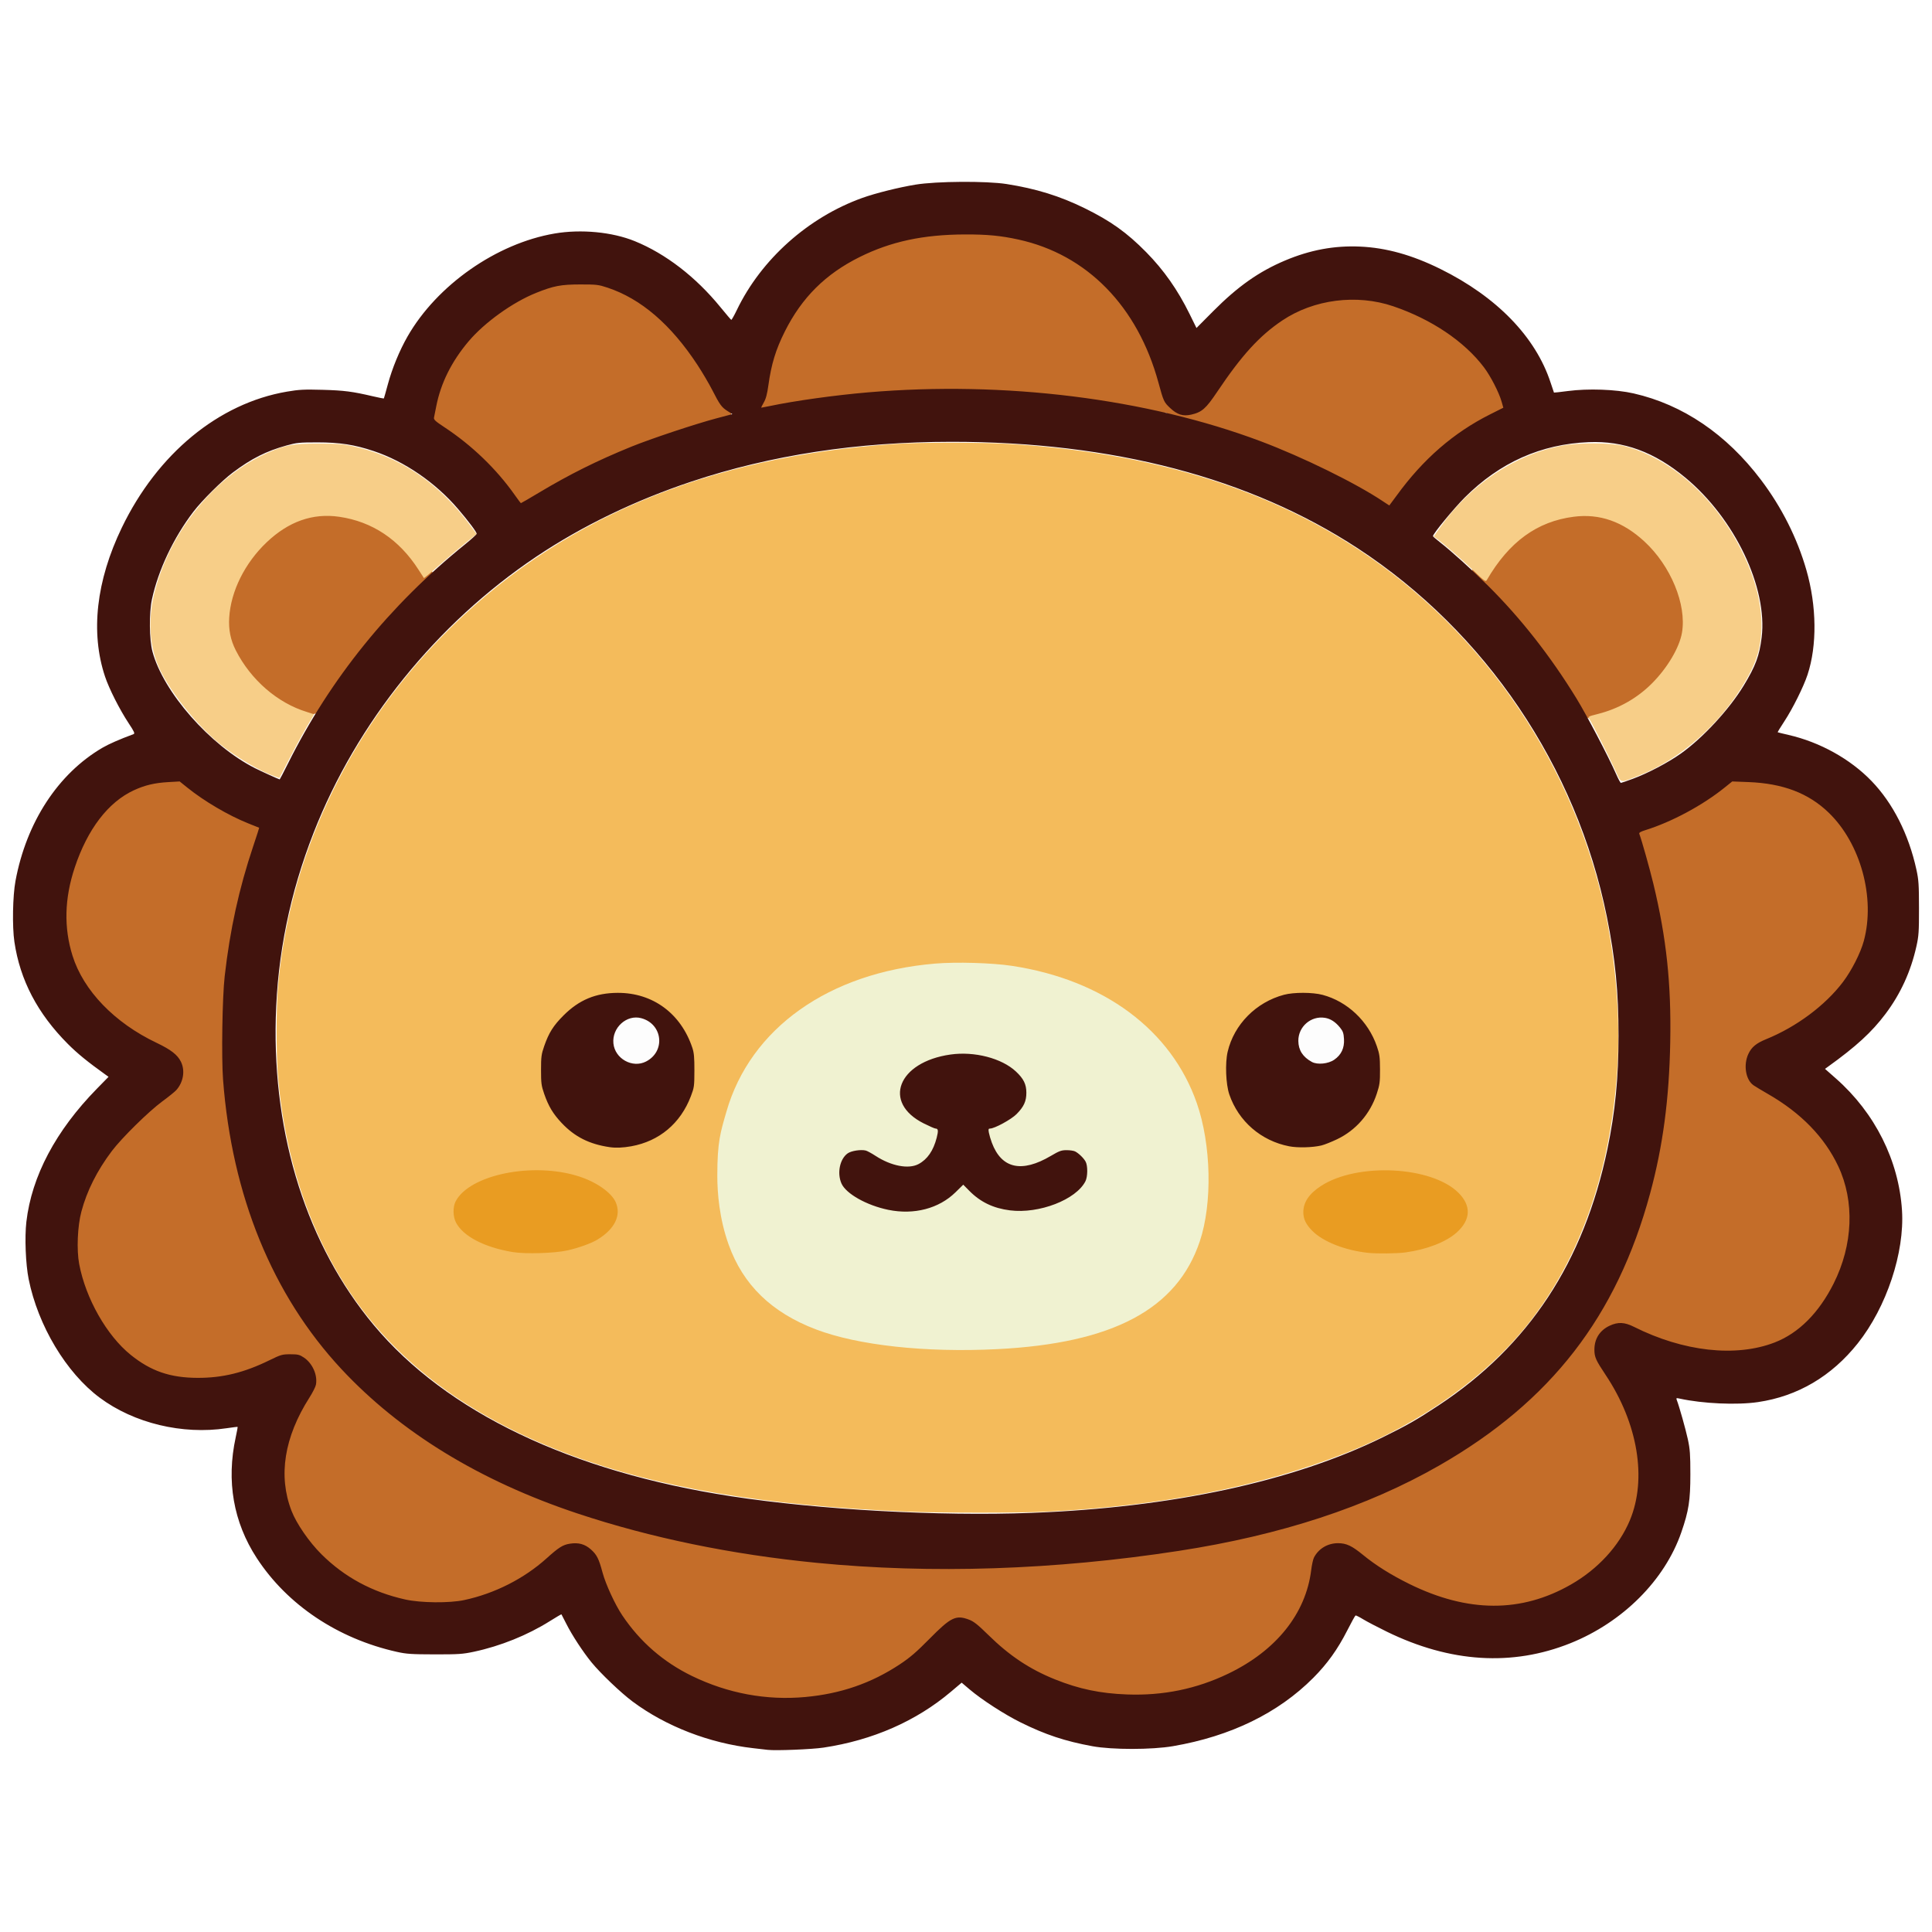
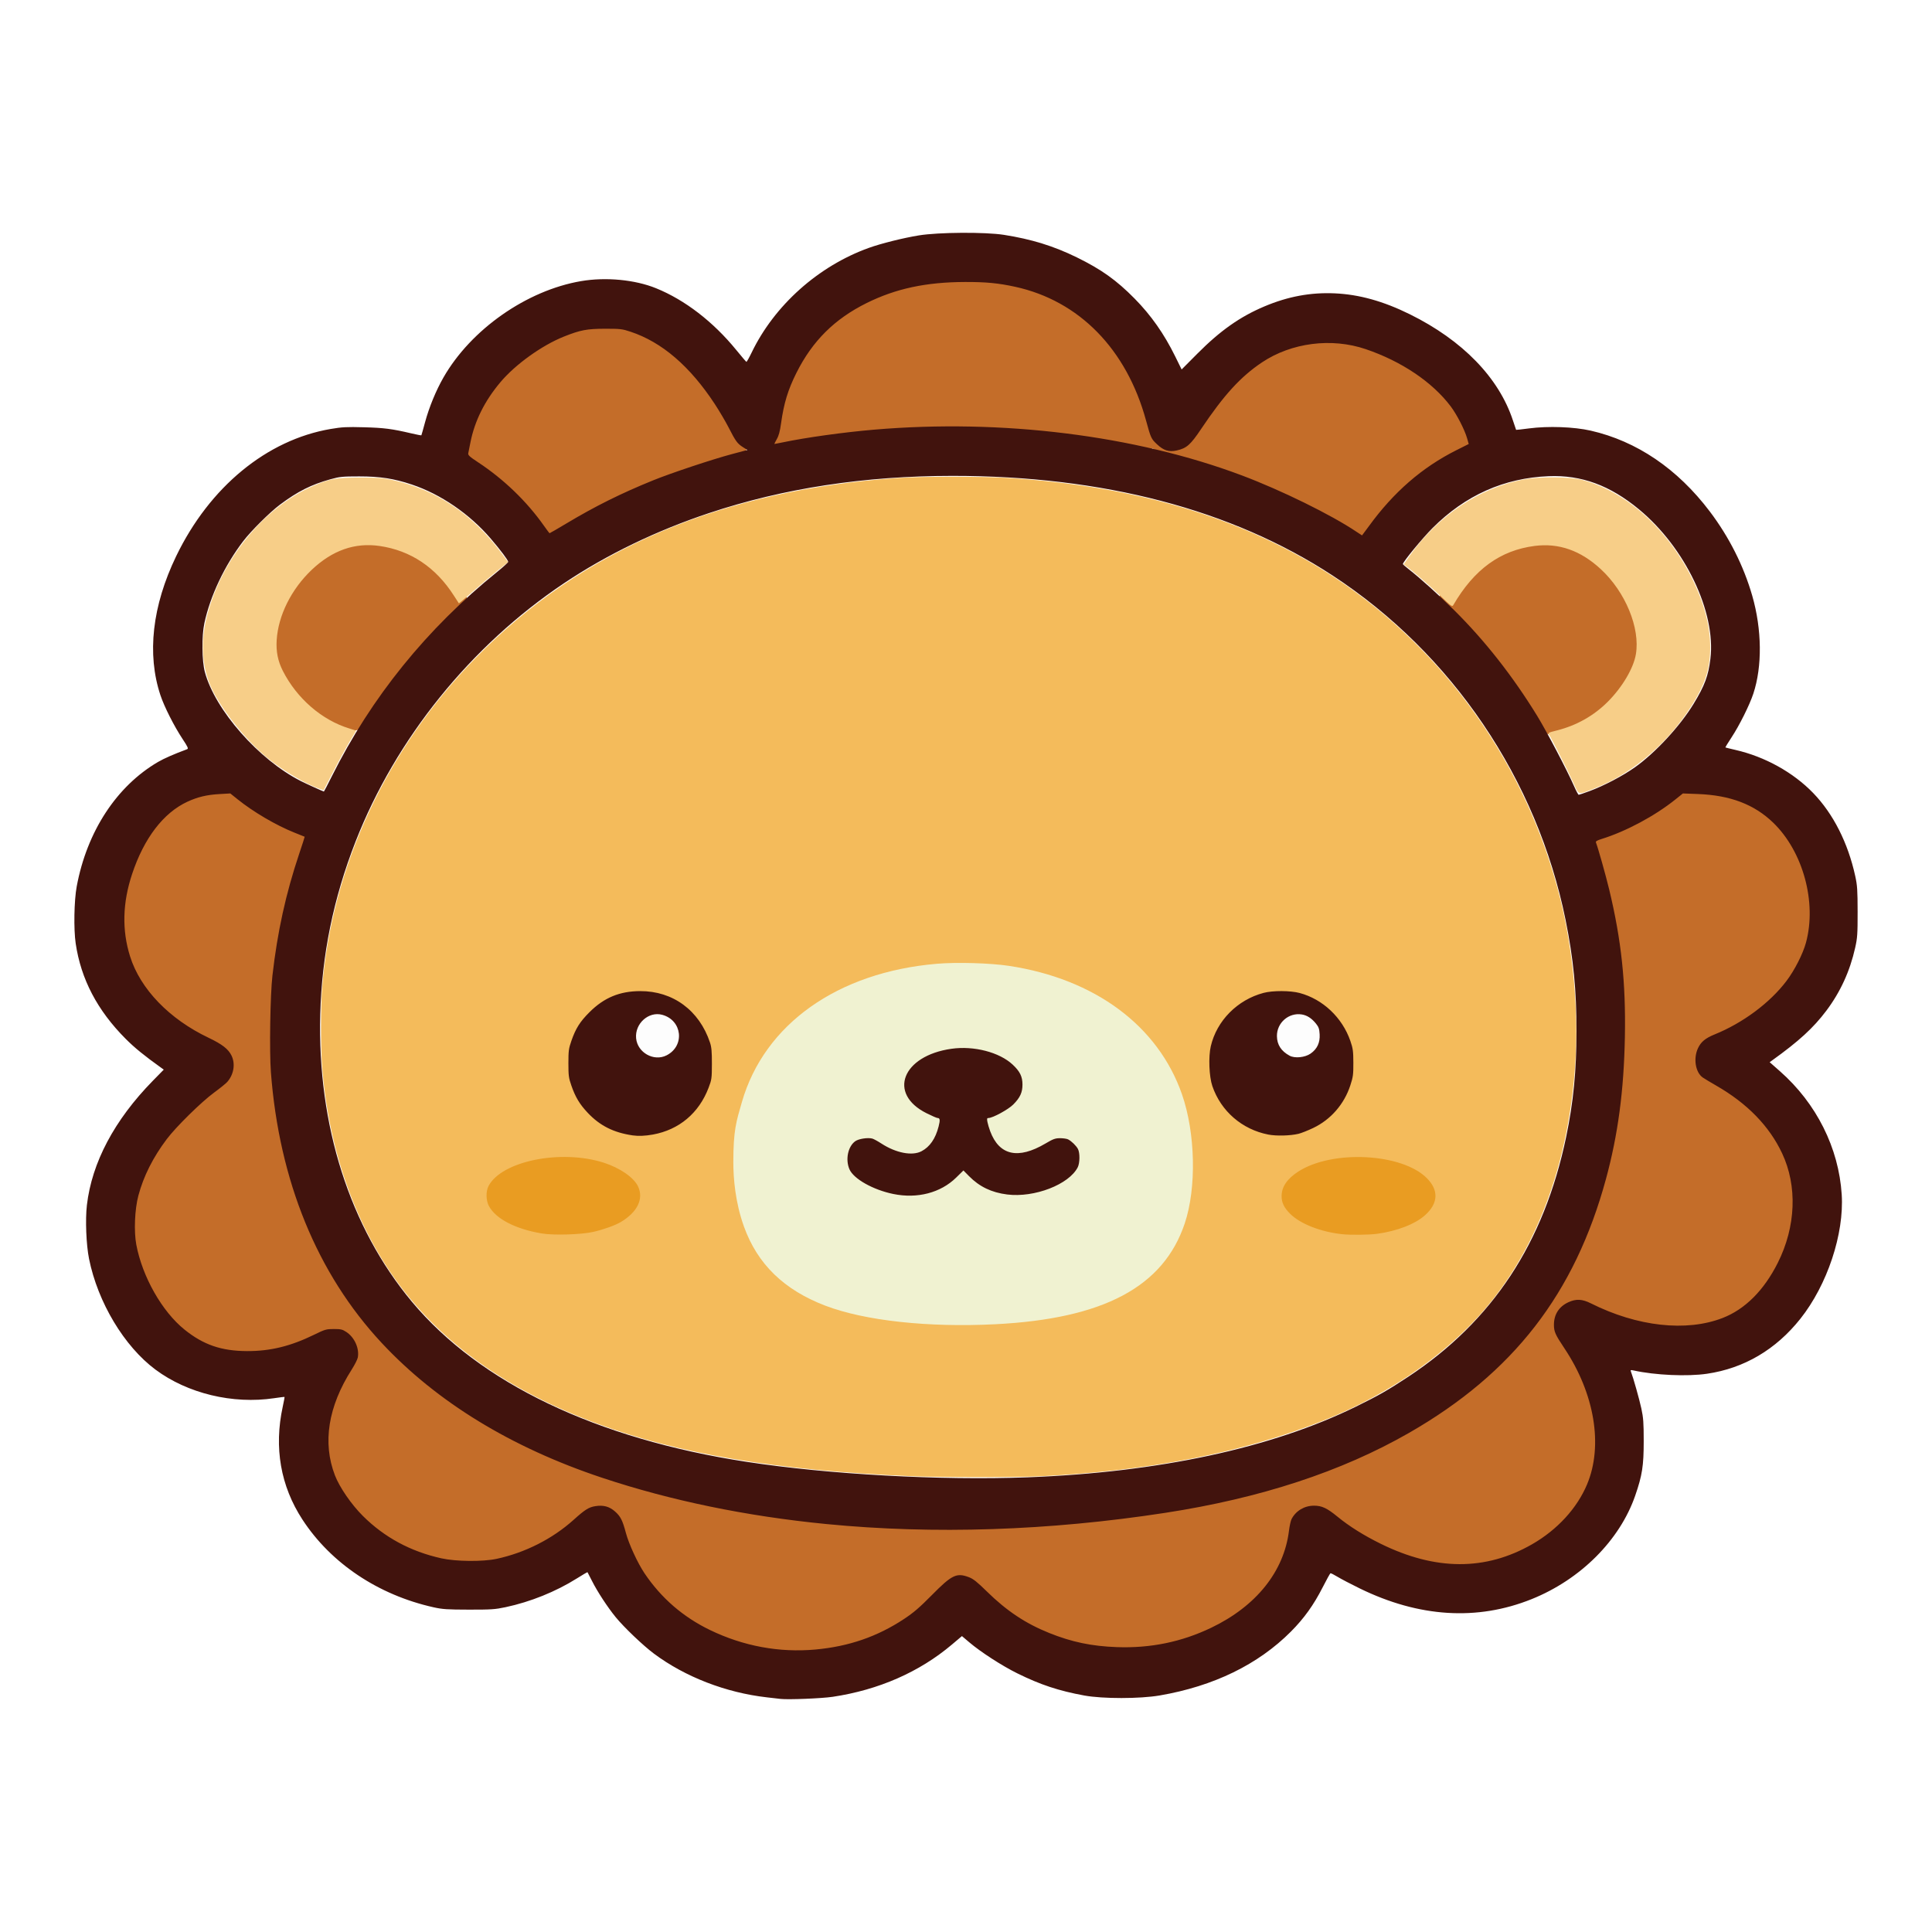
<svg xmlns="http://www.w3.org/2000/svg" width="1000" zoomAndPan="magnify" viewBox="0 0 750 750" height="1000" preserveAspectRatio="xMidYMid meet" version="1.0" id="svg6" xml:space="preserve">
  <defs id="defs3" />
-   <g id="g7" transform="matrix(0.5885269,0,0,0.5885269,158.2256,216.7336)">
+   <g id="g7" transform="matrix(0.5506222,0,0,0.550278,172.1872,227.0195)">
    <path style="fill:#fdfdfd" d="m 140.507,333.285 c -22.241,-16.778 5.975,-44.434 22.504,-27.061 21.059,22.135 1.944,45.504 -22.504,27.061 z m 454.098,0.402 c -18.883,-8.413 -1.733,-42.675 18.056,-30.394 18.746,11.634 -2.78,37.914 -18.056,30.394 z" id="path13" />
    <path style="fill:#f0f2d1" d="m 251.234,512.95 c -89.713,-45.922 -79.697,-194.174 30.694,-230.996 77.059,-29.688 151.523,-22.111 203.48,21.366 53.528,41.468 68.033,137.75 19.521,187.128 -43.341,41.22 -192.884,37.204 -253.694,22.503 z" id="path12" />
    <path style="fill:#f4bb5b" d="M 329.085,628.819 C 234.637,624.727 166.125,613.223 108.175,591.725 45.239,568.378 -1.998,534.666 -33.631,490.521 -63.107,449.387 -81.267,396.635 -85.643,339.434 -86.629,326.545 -86.637,297.451 -85.658,284.943 -78.947,199.22 -40.326,116.011 22.691,51.503 97.187,-24.756 197.198,-67.277 321.21,-75.415 c 17.047,-1.119 57.953,-1.121 76.125,-0.004 91.818,5.644 168.175,28.855 230.625,70.105 C 706.777,46.748 764.148,128.36 787.24,221.271 c 9.25,37.217 13.141,80.397 10.576,117.375 -4.595,66.243 -24.326,122.565 -57.938,165.375 -28.003,35.666 -71.458,66.615 -120.918,86.117 -56.508,22.282 -121.412,34.966 -198.297,38.754 -17.495,0.862 -70.984,0.819 -91.578,-0.073 z m 59.918,-107.178 c 76.27,-3.852 118.563,-26.376 133.552,-71.126 8.39,-25.051 7.557,-63.756 -1.962,-91.102 -16.82,-48.322 -61.408,-81.431 -122.009,-90.598 -13.113,-1.984 -36.728,-2.666 -50.817,-1.468 -69.953,5.948 -121.6,42.607 -137.43,97.549 -3.932,13.648 -6.048,19.777 -6.043,42.375 0.002,11.265 1.31,28.255 7.5,45.488 9.513,26.483 28.225,44.67 57.425,55.813 27.75,10.59 72.406,15.462 119.784,13.069 z M 167.065,305.086 c -24.64,-16.482 -51.197,16.336 -29.864,33.124 16.932,13.325 55.691,-15.848 29.864,-33.124 z m 446.229,-2.674 c -17.788,-8.647 -47.042,21.891 -22.311,33.857 27.674,13.39 40.13,-25.195 22.311,-33.857 z" id="path10" />
    <path style="fill:#e99c22" d="m 69.21,457.594 c -18.674,-3.142 -32.563,-10.397 -37.31,-19.488 -2.02,-3.868 -2.12,-10.24 -0.219,-13.908 9.176,-17.703 51.078,-26.205 81.324,-16.501 11.423,3.665 21.294,10.535 24.174,16.824 4.004,8.744 -0.506,18.006 -12.167,24.99 -3.961,2.373 -12.165,5.32 -19.427,6.98 -8.427,1.926 -27.959,2.518 -36.375,1.102 z m 564.375,0.532 c -15.206,-1.627 -29.634,-7.296 -36.772,-14.45 -4.22,-4.229 -5.978,-7.863 -5.978,-12.354 0,-6.562 3.815,-12.22 11.688,-17.335 23.943,-15.554 73.031,-13.089 90.674,4.554 8.546,8.546 8.123,17.785 -1.199,26.166 -6.982,6.278 -19.799,11.248 -33.905,13.149 -5.529,0.745 -18.709,0.89 -24.508,0.27 z" id="path9" />
    <path id="path8" style="fill:#c46d29" d="m 373.291,-219.633 c -71.118,-4.47 -152.678,49.591 -151.086,125.831 42.656,22.078 93.541,-26.788 141.669,-7.388 97.701,9.13 199.778,20.821 285.204,72.981 30.684,-38.231 130.095,-63.758 59.122,-112.977 -42.768,-39.396 -135.226,-46.65 -163.409,10.81 -24.247,45.508 -53.422,18.956 -56.275,-19.532 -21.448,-42.416 -67.766,-70.162 -115.225,-69.724 z m -260.713,33.027 C 64.387,-181.754 -3.299,-142.415 5.54,-87.053 36.138,-47.579 72.8,4.034 113.584,-42.649 c 37.285,-10.059 140.723,-32.63 82.823,-84.373 -19.362,-28.617 -46.13,-59.903 -83.829,-59.584 z m 387.285,90.43 c 8.942,3.997 -7.78,4.915 0,0 z m -551.084,62.428 c -63.229,-2.809 -99.437,95.248 -41.435,127.886 52.782,37.381 78.613,-50.794 112.538,-74.651 -6.049,-30.144 -43.419,-48.822 -71.104,-53.235 z m 825.963,0.34 C 726.643,-39.751 659.468,0.229 738.981,67.937 767.91,128.441 835.494,115.706 845.133,53.285 853.455,12.193 817.043,-33.778 774.742,-33.408 Z M 881.949,141.139 c -48.915,10.012 -101.618,35.597 -67.682,85.847 22.302,125.349 -7.643,292.131 -124.338,358.826 C 559.494,662.916 400.906,667.957 253.88,655.016 128.244,641.189 -10.943,595.643 -77.122,479.234 -128.342,387.117 -125.996,273.894 -92.688,176.152 c -31.453,-37.711 -103.185,-43.866 -125.879,6.429 -29.56,49.986 -4.265,110.172 41.717,139.287 49.871,30.633 -54.927,71.163 -47.067,120.287 -7.571,61.293 55.209,123.524 116.819,99.961 73.717,-36.476 1.15,58.225 25.906,88.612 28.024,69.07 129.1,83.664 179.863,31.522 47.017,-0.648 42.407,88.228 101.266,86.424 57.54,24.38 119.139,-3.703 162.335,-38.463 48.745,15.958 88.865,65.187 146.038,42.538 55.835,-1.902 83.845,-62.272 106.69,-91.685 49.354,16.755 99.668,59.479 152.27,23.373 52.516,-26.758 66.587,-102.054 27.106,-145.429 -6.706,-62.678 73.901,17.576 107.488,-16.58 56.612,-20.971 73.187,-101.582 31.686,-144.885 -35.36,-27.983 -55.285,-52.119 -4.169,-75.741 40.218,-22.351 50.335,-73.715 29.923,-112.914 -14.129,-28.814 -45.098,-48.466 -77.355,-47.749 z" />
    <path style="fill:#f7ce88" d="m 796.548,139.729 c -3.842,-8.484 -15.521,-31.573 -17.139,-33.883 -0.971,-1.386 -0.687,-1.544 5.631,-3.141 13.724,-3.469 25.896,-10.336 35.701,-20.141 10.25,-10.25 18.203,-23.685 19.87,-33.566 3.122,-18.51 -7.382,-44.002 -24.743,-60.049 -14.256,-13.178 -29.57,-18.557 -46.606,-16.373 -24.257,3.111 -42.705,16.535 -57.387,41.76 -0.763,1.31 -1.518,0.779 -8.629,-6.064 -7.348,-7.072 -19.425,-17.575 -24.239,-21.082 l -2.172,-1.582 4.189,-5.944 c 20.152,-28.596 49.526,-48.233 80.813,-54.025 10.97,-2.031 32.056,-1.89 40.5,0.271 33.238,8.506 64.766,38.43 81.415,77.273 8.252,19.253 11.032,37.537 8.188,53.848 -1.319,7.561 -4.126,14.747 -9.183,23.505 -16.461,28.509 -43.006,52.043 -71.045,62.985 -12.413,4.845 -11.104,5.172 -15.162,-3.79 z m -884.027,4.178 c -9.739,-3.38 -25.36,-12.561 -36.028,-21.174 -16.587,-13.392 -35.524,-37.675 -41.604,-53.349 -5.421,-13.976 -6.016,-30.556 -1.698,-47.333 10.367,-40.275 40.197,-76.806 75.011,-91.857 11.67,-5.045 16.051,-5.827 32.758,-5.845 12.708,-0.013 16.163,0.237 22.611,1.639 31.142,6.771 56.759,23.976 77.652,52.154 l 4.359,5.879 -7.386,5.895 C 34.134,-6.84 26.348,-0.255 20.896,4.552 15.443,9.359 10.889,13.175 10.776,13.032 10.663,12.889 9.058,10.409 7.209,7.521 -5.529,-12.366 -23.27,-24.209 -45.089,-27.391 c -17.461,-2.546 -33.406,3.074 -47.924,16.889 -14.333,13.64 -23.547,32.158 -24.639,49.523 -0.506,8.041 0.853,14.832 4.339,21.693 9.895,19.471 27.527,34.752 46.908,40.651 2.401,0.731 4.473,1.398 4.606,1.484 0.133,0.086 -0.575,1.453 -1.572,3.039 -3.536,5.62 -9.159,15.784 -15.125,27.336 l -6.044,11.703 z" id="path11" transform="translate(-6.0645391e-6)" />
    <path style="fill:#41130d" d="m 237.585,785.96 c -1.444,-0.169 -5.831,-0.673 -9.75,-1.121 -28.809,-3.29 -57.565,-14.434 -79.5,-30.809 -7.657,-5.716 -21.068,-18.514 -26.992,-25.759 -5.662,-6.924 -12.937,-18.05 -16.673,-25.5 -1.655,-3.3 -3.09,-6.093 -3.19,-6.206 -0.1,-0.113 -3.508,1.886 -7.575,4.442 -14.825,9.318 -32.641,16.502 -50.194,20.242 -7.355,1.567 -10.163,1.754 -25.875,1.727 C 2.584,722.949 -0.768,722.727 -7.047,721.324 -46.048,712.612 -79.376,690.305 -99.486,659.452 c -15.427,-23.668 -20.162,-50.803 -13.894,-79.624 0.801,-3.681 1.368,-6.779 1.262,-6.886 -0.106,-0.106 -3.395,0.287 -7.308,0.875 -29.137,4.375 -61.052,-3.315 -83.67,-20.16 -22.072,-16.438 -40.662,-47.46 -46.847,-78.176 -1.99,-9.883 -2.7,-27.635 -1.513,-37.835 3.502,-30.086 19.387,-60.07 46.489,-87.75 l 7.71,-7.875 -1.767,-1.266 c -12.044,-8.63 -18.752,-14.097 -25.058,-20.421 -20.009,-20.069 -31.555,-42.119 -35.274,-67.365 -1.484,-10.075 -1.119,-30.251 0.727,-40.182 7.202,-38.747 28.101,-70.744 57.374,-87.84 4.208,-2.458 11.269,-5.55 20.466,-8.962 1.049,-0.389 0.53,-1.557 -3.208,-7.215 -5.99,-9.065 -12.899,-22.728 -15.601,-30.854 -9.656,-29.037 -5.802,-63.099 11.105,-98.146 23.534,-48.783 63.882,-82.02 108.9,-89.706 8.018,-1.369 11.27,-1.535 23.553,-1.199 14.11,0.385 19.69,1.105 33.238,4.288 3.843,0.903 7.067,1.524 7.164,1.38 0.097,-0.144 1.265,-4.29 2.596,-9.213 2.868,-10.611 7.701,-22.371 12.99,-31.61 19.407,-33.904 58.662,-61.397 97.012,-67.946 17.447,-2.979 37.979,-1.025 52.875,5.032 20.348,8.274 40.239,23.59 56.463,43.475 3.702,4.537 6.941,8.334 7.197,8.438 0.256,0.103 1.916,-2.824 3.688,-6.505 16.083,-33.399 47.029,-61.066 82.639,-73.882 8.726,-3.141 24.136,-6.99 35.262,-8.81 13.822,-2.26 46.705,-2.473 60,-0.389 19.389,3.039 35.077,7.89 51.375,15.886 17.293,8.484 27.976,16.107 40.738,29.068 11.631,11.813 20.779,24.843 28.596,40.732 l 4.565,9.279 11.05,-11.118 c 16.19,-16.29 30.113,-26.108 47.324,-33.373 16.592,-7.003 32.528,-9.967 49.526,-9.211 17.227,0.766 34.258,5.508 52.95,14.74 37.232,18.391 62.886,44.847 72.746,75.019 1.146,3.506 2.14,6.45 2.21,6.542 0.07,0.092 4.158,-0.365 9.085,-1.014 13.49,-1.778 31.683,-1.125 43.458,1.559 32.522,7.414 61.256,26.922 84.015,57.038 13.635,18.043 23.869,38.365 29.926,59.427 6.852,23.828 7.139,49.828 0.762,69.124 -2.632,7.962 -9.814,22.392 -15.292,30.72 -2.54,3.862 -4.515,7.101 -4.389,7.199 0.126,0.098 3.335,0.889 7.131,1.76 20.742,4.756 40.71,15.842 54.776,30.411 14.139,14.645 24.493,35.093 29.613,58.486 1.457,6.655 1.671,9.862 1.689,25.248 0.018,15.756 -0.165,18.45 -1.723,25.41 -3.706,16.55 -10.446,31.26 -20.372,44.459 -9.083,12.078 -19.332,21.478 -38.147,34.99 l -1.763,1.266 7.233,6.375 c 25.747,22.694 41.464,54.081 43.564,87 1.774,27.806 -10.188,63.765 -29.157,87.646 -17.275,21.749 -39.653,34.932 -65.824,38.778 -13.938,2.048 -36.453,1.043 -51.714,-2.309 -2.159,-0.474 -2.367,-0.379 -1.887,0.864 1.629,4.22 5.876,19.281 7.319,25.949 1.416,6.545 1.665,10 1.665,23.073 0,17.357 -1.053,24.114 -5.98,38.361 -10.909,31.546 -38.574,59.215 -73.071,73.081 -38.356,15.418 -79.354,12.859 -121.122,-7.56 -6.188,-3.025 -13.247,-6.72 -15.688,-8.212 -2.441,-1.492 -4.685,-2.618 -4.987,-2.504 -0.302,0.115 -2.781,4.596 -5.509,9.958 -6.307,12.398 -13.114,21.893 -22.343,31.168 -23.169,23.282 -54.518,38.555 -92.546,45.088 -14.012,2.407 -40.153,2.423 -53.177,0.032 -17.988,-3.301 -30.964,-7.6 -47.233,-15.648 -10.762,-5.324 -25.687,-14.971 -33.761,-21.822 l -5.243,-4.449 -7.048,5.96 c -22.974,19.427 -51.637,31.999 -84.09,36.883 -7.624,1.147 -31.409,2.105 -36.75,1.479 z m 24.75,-34.859 c 23.367,-2.14 43.49,-9.085 62.225,-21.475 6.813,-4.506 10.985,-8.085 19.641,-16.855 14.233,-14.418 17.479,-15.983 26.25,-12.65 3.022,1.148 5.808,3.369 12.571,10.019 13.948,13.716 27.295,22.608 44.023,29.329 15.854,6.37 29.852,9.299 47.54,9.947 23.813,0.872 45.762,-3.633 66.697,-13.692 31.677,-15.219 51.219,-39.629 54.751,-68.386 0.418,-3.401 1.241,-7.113 1.83,-8.25 3.036,-5.859 9.055,-9.447 15.847,-9.447 5.513,0 9.149,1.704 16.5,7.735 8.332,6.835 18.624,13.287 30.577,19.169 38.589,18.989 73.791,19.115 106.53,0.383 17.858,-10.218 31.857,-25.47 38.92,-42.408 11.402,-27.339 5.27,-64.031 -16.028,-95.924 -6.428,-9.626 -7.374,-11.751 -7.374,-16.571 0,-7.246 3.538,-12.802 10.094,-15.856 5.489,-2.556 9.791,-2.353 15.987,0.754 32.658,16.379 67.23,20.224 92.812,10.321 15.832,-6.128 29.184,-19.479 38.941,-38.94 12.781,-25.491 13.901,-54.156 3.02,-77.281 -9.038,-19.209 -24.595,-35.191 -46.48,-47.751 -4.125,-2.367 -8.399,-4.942 -9.498,-5.722 -5.111,-3.625 -6.687,-13.4 -3.325,-20.62 2.098,-4.505 5.206,-7.083 11.746,-9.74 19.945,-8.104 38.93,-22.237 50.631,-37.689 5.754,-7.598 11.635,-19.167 13.781,-27.108 7.702,-28.499 -2.102,-64.296 -23.18,-84.634 -13.343,-12.875 -30.236,-19.301 -53.008,-20.165 l -10.603,-0.402 -5.147,4.136 c -14.603,11.735 -34.905,22.62 -52.234,28.007 -3.158,0.982 -4.224,1.642 -3.922,2.429 1.57,4.092 6.84,22.807 9.329,33.129 8.592,35.638 11.793,65.733 11.079,104.16 -0.701,37.692 -4.832,68.753 -13.297,99.957 -21.982,81.039 -65.446,137.14 -138.901,179.285 -47.664,27.348 -104.756,46.078 -171.951,56.414 -82.03,12.618 -163.042,15.293 -238.837,7.888 -56.203,-5.491 -109.62,-16.517 -157.913,-32.594 C 47.701,608.614 -4.81,576.481 -43.67,534.771 -89.109,486 -115.901,420.481 -121.719,343.903 c -1.126,-14.825 -0.501,-54.411 1.078,-68.257 3.519,-30.851 9.435,-57.794 18.853,-85.863 2.212,-6.593 3.961,-12.015 3.885,-12.048 -0.075,-0.033 -3.343,-1.345 -7.262,-2.916 -13.001,-5.211 -28.881,-14.53 -40.025,-23.489 l -5.15,-4.14 -7.6,0.433 c -8.931,0.509 -15.36,2.038 -22.6,5.376 -16.933,7.807 -30.615,25.692 -39.031,51.022 -6.767,20.365 -7.244,39.613 -1.44,58.125 7.208,22.995 27.668,44.222 55.312,57.385 9.602,4.572 13.977,7.972 16.219,12.604 2.834,5.854 1.602,13.359 -3.056,18.614 -0.964,1.088 -5.128,4.452 -9.253,7.477 -8.985,6.589 -26.779,24.101 -33.346,32.818 -9.707,12.885 -16.376,26.155 -20.026,39.852 -2.57,9.645 -3.224,25.245 -1.452,34.637 4.281,22.691 18.173,47.163 34.008,59.911 13.328,10.729 25.983,15.078 44.066,15.142 16.44,0.058 30.64,-3.413 47.325,-11.569 7.685,-3.756 8.515,-3.996 13.855,-3.996 4.965,0 6.079,0.264 8.853,2.1 5.765,3.815 9.246,11.602 8.046,17.999 -0.256,1.366 -2.175,5.165 -4.264,8.443 -16.67,26.152 -20.721,51.684 -11.851,74.692 3.257,8.448 11.591,20.558 19.706,28.632 15.191,15.115 33.554,25.039 55.296,29.884 10.277,2.29 29.132,2.479 38.91,0.39 20.068,-4.287 39.472,-14.118 54.375,-27.55 8.021,-7.23 10.684,-8.904 15.324,-9.638 5.648,-0.893 9.839,0.234 13.783,3.706 3.97,3.495 5.329,6.167 7.752,15.248 2.065,7.739 8.268,21.203 13.052,28.326 11.727,17.463 27.144,30.856 46.09,40.041 23.636,11.458 49.018,16.155 74.625,13.81 z m 149.25,-121.466 c 92.507,-3.498 172.355,-20.697 231.789,-49.926 15.968,-7.853 22.42,-11.542 36.711,-20.988 59.445,-39.291 95.725,-94.403 111.346,-169.145 5.103,-24.417 7.287,-46.693 7.309,-74.555 0.023,-28.98 -2.146,-51.138 -7.693,-78.572 C 770.996,137.265 710.995,48.53 626.693,-6.615 555.55,-53.153 464.969,-76.89 358.71,-76.841 c -61.973,0.028 -119.04,8.754 -171.445,26.216 -37.258,12.414 -72.133,29.287 -102.305,49.497 C 19.189,42.925 -33.628,108.421 -62.03,181.146 c -15.598,39.941 -23.803,80.091 -24.906,121.875 -2.067,78.341 20.857,150.278 64.596,202.711 47.904,57.425 129.93,96.701 235.925,112.964 57.979,8.896 136.826,13.252 198,10.939 z m -94.5,-199.88 c -14.235,-2.921 -27.892,-10.598 -30.883,-17.36 -3.029,-6.847 -1.118,-16.188 4.066,-19.879 2.382,-1.696 8.727,-2.684 11.97,-1.864 0.947,0.24 3.852,1.822 6.456,3.516 10.281,6.69 21.695,8.885 28.266,5.435 5.868,-3.081 9.854,-8.851 12.059,-17.459 1.178,-4.6 0.997,-5.998 -0.777,-5.998 -0.552,0 -4.05,-1.525 -7.773,-3.389 -27.488,-13.76 -17.112,-40.514 17.623,-45.444 15.801,-2.242 33.788,2.419 43.159,11.185 5.095,4.766 6.89,8.415 6.897,14.022 0.007,5.618 -1.68,9.281 -6.503,14.123 -3.519,3.533 -14.476,9.502 -17.441,9.502 -1.074,0 -1.201,0.452 -0.769,2.751 0.284,1.513 1.164,4.483 1.956,6.599 6.394,17.09 19.682,20.047 38.943,8.666 5.5,-3.25 6.92,-3.766 10.362,-3.766 2.194,0 4.726,0.379 5.627,0.842 2.422,1.244 5.751,4.503 6.955,6.809 1.428,2.733 1.345,9.852 -0.149,12.824 -6.123,12.18 -30.582,21.64 -49.742,19.237 -11.045,-1.385 -19.562,-5.476 -26.897,-12.921 l -3.971,-4.03 -5.123,5.032 c -10.942,10.748 -27.383,15.039 -44.311,11.566 z m -183.75,-41.337 c -13.447,-1.963 -23.076,-6.805 -31.688,-15.934 -5.695,-6.037 -8.691,-11.025 -11.539,-19.213 -1.868,-5.371 -2.087,-7.023 -2.087,-15.75 0,-8.727 0.219,-10.379 2.087,-15.75 3.078,-8.848 6.044,-13.551 12.798,-20.291 10.252,-10.231 21.203,-14.789 35.679,-14.847 23.126,-0.093 41.692,13.577 49.251,36.263 1.086,3.26 1.369,6.405 1.348,15 -0.025,10.314 -0.146,11.189 -2.346,16.956 -6.826,17.89 -20.792,29.622 -39.253,32.971 -5.392,0.978 -10.238,1.181 -14.25,0.595 z m 23.913,-56.478 c 13.049,-6.657 11.075,-24.778 -3.117,-28.599 -9.593,-2.583 -19.368,6.245 -18.373,16.594 0.973,10.123 12.527,16.578 21.49,12.005 z m 424.212,55.894 c -18.507,-3.607 -33.391,-16.508 -39.442,-34.188 -2.292,-6.697 -2.839,-20.688 -1.1,-28.125 4.216,-18.029 18.721,-32.711 37.167,-37.622 6.486,-1.727 18.916,-1.692 25.5,0.071 16.35,4.379 30.028,17.32 35.725,33.801 1.822,5.27 2.079,7.141 2.112,15.375 0.034,8.381 -0.193,10.079 -2.139,16.016 -4.359,13.299 -13.785,24.117 -26.156,30.021 -3.805,1.816 -8.482,3.67 -10.393,4.121 -5.888,1.389 -15.623,1.632 -21.274,0.53 z m 29.797,-57.108 c 4.637,-3.222 6.746,-7.706 6.405,-13.615 -0.222,-3.843 -0.67,-5.157 -2.555,-7.5 -3.067,-3.811 -6.301,-5.908 -10.027,-6.504 -9.229,-1.476 -17.649,5.867 -17.533,15.289 0.074,6.068 2.978,10.563 8.914,13.798 3.671,2.001 10.827,1.291 14.797,-1.468 z M 808.18,145.443 c 10.025,-3.722 23.152,-10.623 31.644,-16.635 14.508,-10.272 31.857,-29.032 41.491,-44.866 7.803,-12.826 10.383,-19.748 11.84,-31.766 3.981,-32.844 -17.784,-78.419 -50.32,-105.369 -20.496,-16.977 -40.614,-24.369 -63.75,-23.424 -31.472,1.286 -58.609,13.405 -81.764,36.513 -7.095,7.08 -20.986,23.957 -20.986,25.495 0,0.22 1.941,1.91 4.312,3.757 7.757,6.039 21.361,18.328 32.062,28.962 21.587,21.452 41.061,46.263 58.208,74.16 6.775,11.022 21.208,38.55 26.247,50.062 1.399,3.196 2.812,5.812 3.14,5.812 0.327,4.5e-4 3.871,-1.216 7.875,-2.702 z M -78.835,135.209 C -50.892,79.29 -11.904,31.054 37.897,-9.212 c 4.228,-3.419 7.688,-6.551 7.688,-6.961 0,-1.105 -5.457,-8.365 -12.314,-16.381 -14.869,-17.384 -35.325,-31.412 -55.69,-38.193 -12.703,-4.229 -22.307,-5.712 -36.996,-5.712 -11.977,-1.33e-4 -13.765,0.178 -20.436,2.034 -13.43,3.737 -23.034,8.576 -35.439,17.859 -7.223,5.404 -20.358,18.465 -25.984,25.837 -13.073,17.128 -23.165,38.447 -27.34,57.75 -1.955,9.039 -1.786,26.576 0.331,34.5 7.159,26.789 38.01,61.879 67.618,76.908 3.764,1.91 15.214,7.119 16.307,7.417 0.1,0.027 2.586,-4.76 5.523,-10.638 z m 731.259,-176.625 c 17.388,-23.95 37.47,-41.404 61.561,-53.504 l 8.776,-4.408 -1.117,-3.95 c -1.724,-6.097 -7.269,-16.891 -11.663,-22.7 -12.94,-17.109 -34.596,-31.688 -59.804,-40.262 -24.127,-8.207 -52.4,-4.592 -73.219,9.361 -15.002,10.054 -26.789,22.971 -42.913,47.026 -7.482,11.162 -10.163,13.516 -17.189,15.088 -5.409,1.21 -9.142,0.046 -13.789,-4.3 -4.174,-3.904 -4.417,-4.429 -7.801,-16.844 -13.716,-50.323 -47.115,-84.456 -92.309,-94.339 -11.765,-2.573 -20.597,-3.418 -35.25,-3.375 -27.522,0.081 -48.862,4.648 -69.445,14.863 -22.587,11.209 -38.181,26.714 -49.439,49.158 -5.966,11.894 -8.901,21.496 -10.84,35.467 -0.824,5.937 -1.645,8.983 -3.083,11.438 -1.078,1.84 -1.782,3.345 -1.563,3.345 0.218,0 2.736,-0.492 5.595,-1.093 16.447,-3.46 43.019,-7.161 64.65,-9.004 90.153,-7.685 183.932,3.983 259.123,32.239 27.843,10.463 63.142,27.819 80.892,39.772 2.112,1.422 3.89,2.586 3.95,2.586 0.06,0 2.254,-2.953 4.875,-6.562 z M 86.754,-43.36 c 20.208,-12.095 38.349,-21.121 60.831,-30.268 12.773,-5.197 42.087,-14.96 56.01,-18.656 l 10.635,-2.822 -3.208,-2.035 c -3.879,-2.46 -5.1,-4.143 -10.084,-13.899 -2.125,-4.159 -6.501,-11.584 -9.724,-16.5 -17.501,-26.687 -37.265,-43.663 -59.379,-51.001 -5.906,-1.96 -7.231,-2.114 -18,-2.1 -12.736,0.018 -17.467,0.922 -29.024,5.548 -15.506,6.207 -34.156,19.605 -44.67,32.091 -11.212,13.315 -18.248,27.483 -21.242,42.777 -0.619,3.16 -1.28,6.48 -1.47,7.378 -0.29,1.37 0.828,2.405 6.968,6.453 18.047,11.899 34.268,27.538 46.313,44.648 2.062,2.93 3.882,5.342 4.044,5.36 0.162,0.018 5.562,-3.12 12,-6.974 z" id="path7" transform="translate(-6.0645391e-6)" />
  </g>
</svg>
